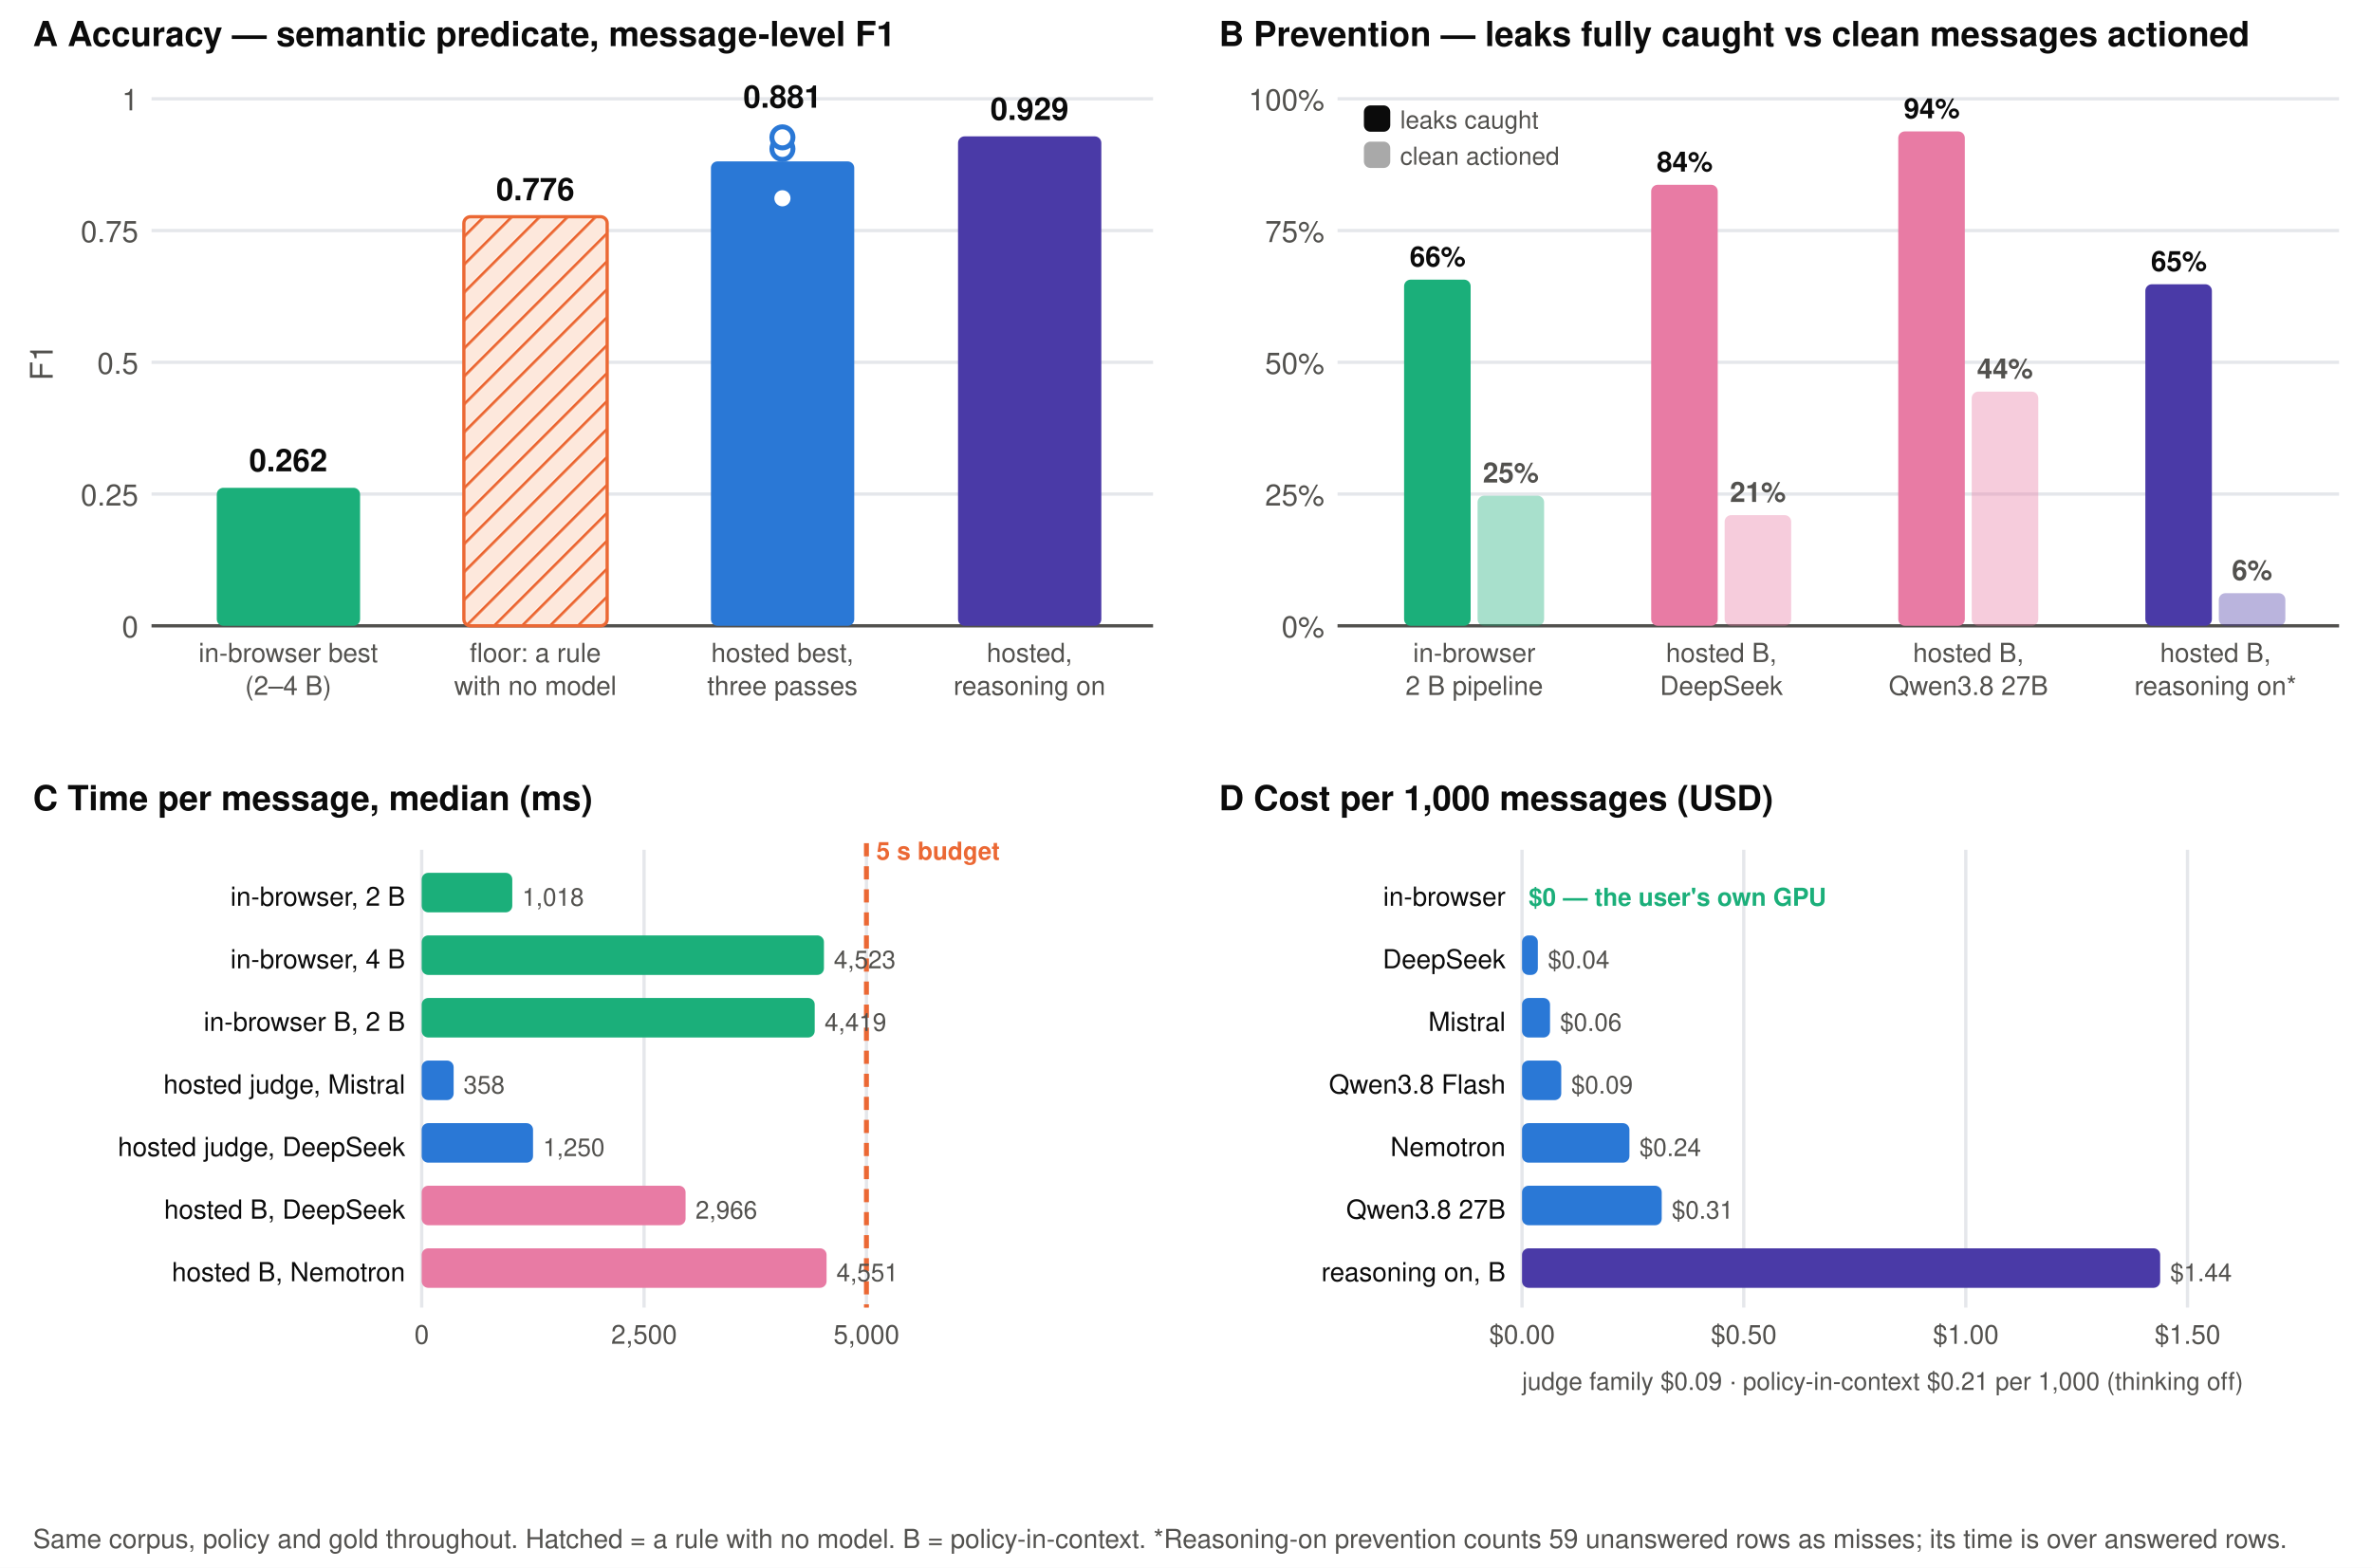
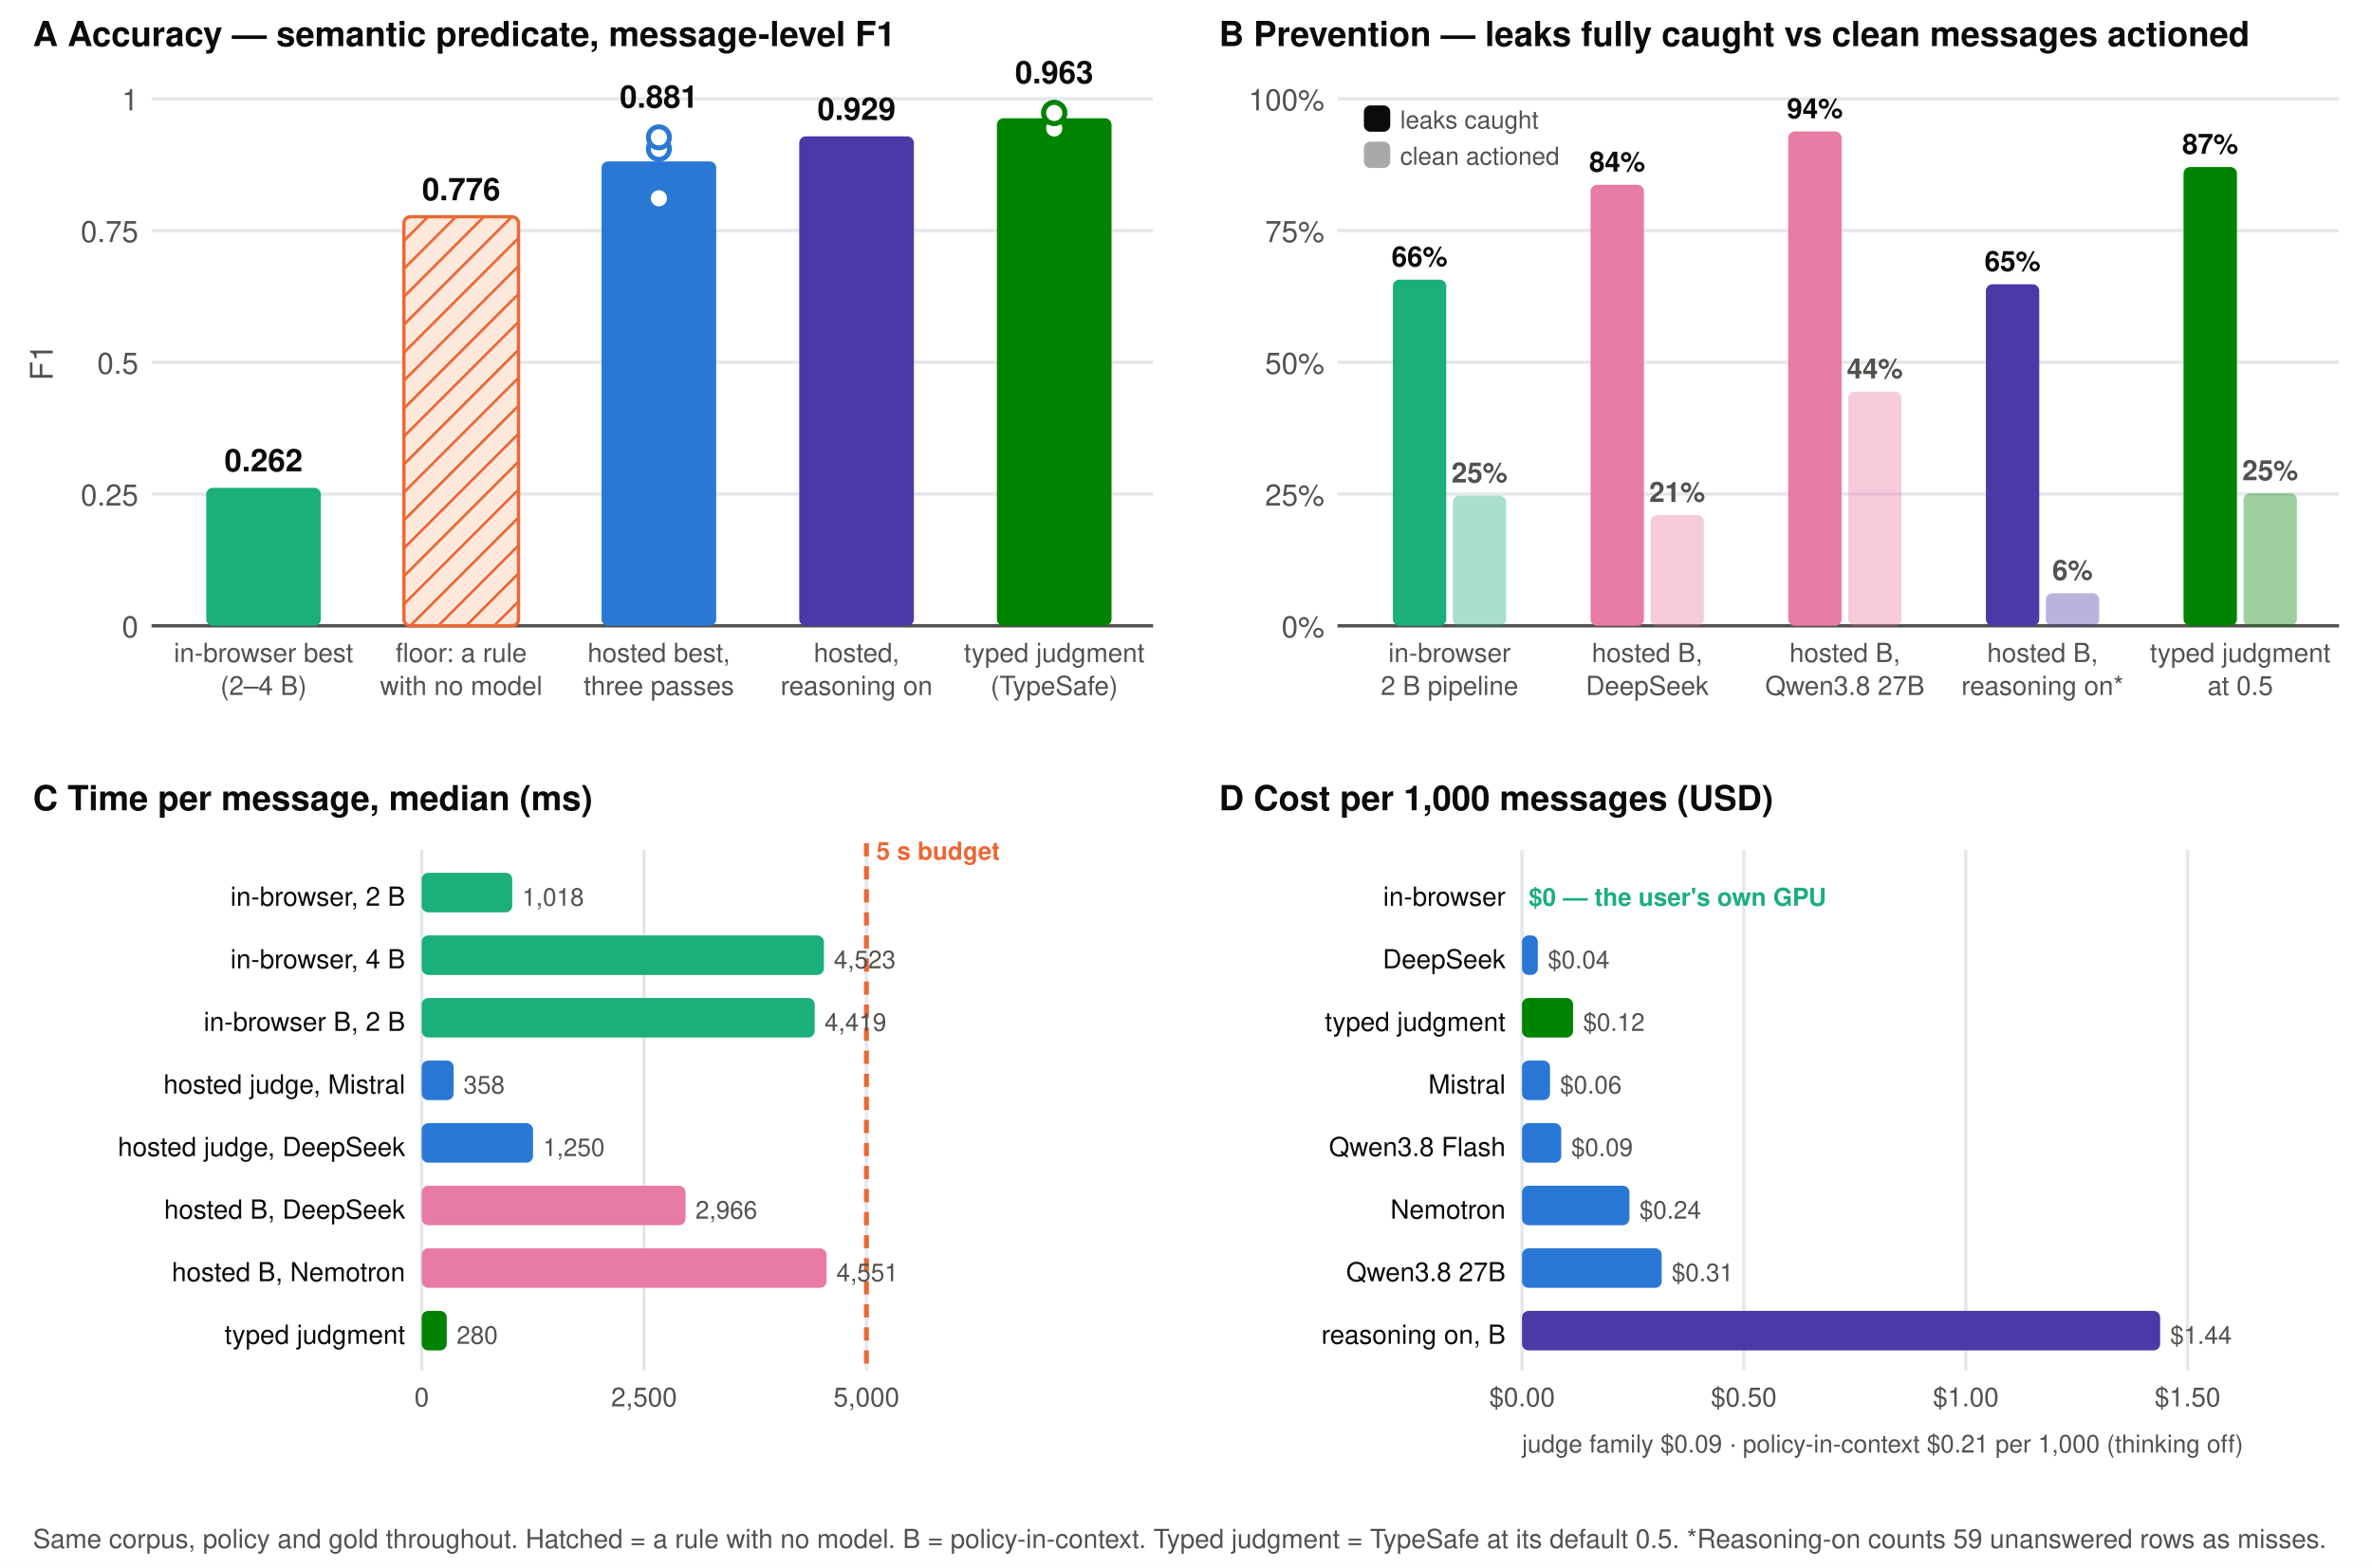
<svg xmlns="http://www.w3.org/2000/svg" viewBox="0 0 720 476" width="720" height="476" role="img">
  <rect x="0.0" y="0.0" width="720.0" height="476.0" fill="#ffffff" stroke="none" rx="0" fill-opacity="1.0" />
  <defs>
    <pattern id="hatch" patternUnits="userSpaceOnUse" width="6" height="6" patternTransform="rotate(45)">
      <rect width="6" height="6" fill="#fde8dc" />
      <line x1="0" y1="0" x2="0" y2="6" stroke="#eb6834" stroke-width="1.6" />
    </pattern>
  </defs>
  <text x="10.0" y="14.0" font-family="Helvetica Neue, Helvetica, Arial, sans-serif" font-size="10.5" text-anchor="start" fill="#0b0b0b" font-weight="bold">A  Accuracy — semantic predicate, message-level F1</text>
  <line x1="46.0" y1="190.0" x2="350.0" y2="190.0" stroke="#e5e7eb" stroke-width="1" />
  <text x="42.0" y="193.5" font-family="Helvetica Neue, Helvetica, Arial, sans-serif" font-size="9" text-anchor="end" fill="#52514e" font-weight="normal">0</text>
  <line x1="46.0" y1="150.0" x2="350.0" y2="150.0" stroke="#e5e7eb" stroke-width="1" />
  <text x="42.0" y="153.5" font-family="Helvetica Neue, Helvetica, Arial, sans-serif" font-size="9" text-anchor="end" fill="#52514e" font-weight="normal">0.25</text>
  <line x1="46.0" y1="110.0" x2="350.0" y2="110.0" stroke="#e5e7eb" stroke-width="1" />
  <text x="42.0" y="113.5" font-family="Helvetica Neue, Helvetica, Arial, sans-serif" font-size="9" text-anchor="end" fill="#52514e" font-weight="normal">0.5</text>
  <line x1="46.0" y1="70.0" x2="350.0" y2="70.0" stroke="#e5e7eb" stroke-width="1" />
  <text x="42.0" y="73.5" font-family="Helvetica Neue, Helvetica, Arial, sans-serif" font-size="9" text-anchor="end" fill="#52514e" font-weight="normal">0.75</text>
  <line x1="46.0" y1="30.0" x2="350.0" y2="30.0" stroke="#e5e7eb" stroke-width="1" />
  <text x="42.0" y="33.5" font-family="Helvetica Neue, Helvetica, Arial, sans-serif" font-size="9" text-anchor="end" fill="#52514e" font-weight="normal">1</text>
  <text x="16.0" y="110.0" font-family="Helvetica Neue, Helvetica, Arial, sans-serif" font-size="9.5" text-anchor="middle" fill="#52514e" font-weight="normal" transform="rotate(-90 16 110.0)">F1</text>
  <line x1="46.0" y1="190.0" x2="350.0" y2="190.0" stroke="#52514e" stroke-width="1" />
-   <rect x="65.8" y="148.1" width="43.5" height="41.9" fill="#1baf7a" stroke="none" rx="2" fill-opacity="1.0" />
-   <text x="87.5" y="143.1" font-family="Helvetica Neue, Helvetica, Arial, sans-serif" font-size="9.5" text-anchor="middle" fill="#0b0b0b" font-weight="bold">0.262</text>
-   <text x="87.5" y="201.0" font-family="Helvetica Neue, Helvetica, Arial, sans-serif" font-size="8" text-anchor="middle" fill="#52514e" font-weight="normal">in-browser best</text>
-   <text x="87.5" y="211.0" font-family="Helvetica Neue, Helvetica, Arial, sans-serif" font-size="8" text-anchor="middle" fill="#52514e" font-weight="normal">(2–4 B)</text>
-   <rect x="140.8" y="65.8" width="43.5" height="124.2" fill="url(#hatch)" stroke="#eb6834" rx="2" fill-opacity="1.0" />
-   <text x="162.5" y="60.8" font-family="Helvetica Neue, Helvetica, Arial, sans-serif" font-size="9.5" text-anchor="middle" fill="#0b0b0b" font-weight="bold">0.776</text>
-   <text x="162.5" y="201.0" font-family="Helvetica Neue, Helvetica, Arial, sans-serif" font-size="8" text-anchor="middle" fill="#52514e" font-weight="normal">floor: a rule</text>
-   <text x="162.5" y="211.0" font-family="Helvetica Neue, Helvetica, Arial, sans-serif" font-size="8" text-anchor="middle" fill="#52514e" font-weight="normal">with no model</text>
-   <rect x="215.8" y="49.0" width="43.5" height="141.0" fill="#2a78d6" stroke="none" rx="2" fill-opacity="1.0" />
-   <text x="237.5" y="32.7" font-family="Helvetica Neue, Helvetica, Arial, sans-serif" font-size="9.5" text-anchor="middle" fill="#0b0b0b" font-weight="bold">0.881</text>
-   <circle cx="237.5" cy="60.2" r="3.2" fill="white" stroke="#2a78d6" stroke-width="1.5" />
-   <circle cx="237.5" cy="45.2" r="3.2" fill="white" stroke="#2a78d6" stroke-width="1.5" />
-   <circle cx="237.5" cy="41.7" r="3.2" fill="white" stroke="#2a78d6" stroke-width="1.5" />
-   <text x="237.5" y="201.0" font-family="Helvetica Neue, Helvetica, Arial, sans-serif" font-size="8" text-anchor="middle" fill="#52514e" font-weight="normal">hosted best,</text>
-   <text x="237.5" y="211.0" font-family="Helvetica Neue, Helvetica, Arial, sans-serif" font-size="8" text-anchor="middle" fill="#52514e" font-weight="normal">three passes</text>
-   <rect x="290.8" y="41.4" width="43.5" height="148.6" fill="#4a3aa7" stroke="none" rx="2" fill-opacity="1.0" />
-   <text x="312.5" y="36.4" font-family="Helvetica Neue, Helvetica, Arial, sans-serif" font-size="9.5" text-anchor="middle" fill="#0b0b0b" font-weight="bold">0.929</text>
-   <text x="312.5" y="201.0" font-family="Helvetica Neue, Helvetica, Arial, sans-serif" font-size="8" text-anchor="middle" fill="#52514e" font-weight="normal">hosted,</text>
-   <text x="312.5" y="211.0" font-family="Helvetica Neue, Helvetica, Arial, sans-serif" font-size="8" text-anchor="middle" fill="#52514e" font-weight="normal">reasoning on</text>
+   <rect x="62.6" y="148.1" width="34.8" height="41.9" fill="#1baf7a" stroke="none" rx="2" fill-opacity="1.0" />
+   <text x="80.0" y="143.1" font-family="Helvetica Neue, Helvetica, Arial, sans-serif" font-size="9.5" text-anchor="middle" fill="#0b0b0b" font-weight="bold">0.262</text>
+   <text x="80.0" y="201.0" font-family="Helvetica Neue, Helvetica, Arial, sans-serif" font-size="8" text-anchor="middle" fill="#52514e" font-weight="normal">in-browser best</text>
+   <text x="80.0" y="211.0" font-family="Helvetica Neue, Helvetica, Arial, sans-serif" font-size="8" text-anchor="middle" fill="#52514e" font-weight="normal">(2–4 B)</text>
+   <rect x="122.6" y="65.8" width="34.8" height="124.2" fill="url(#hatch)" stroke="#eb6834" rx="2" fill-opacity="1.0" />
+   <text x="140.0" y="60.8" font-family="Helvetica Neue, Helvetica, Arial, sans-serif" font-size="9.5" text-anchor="middle" fill="#0b0b0b" font-weight="bold">0.776</text>
+   <text x="140.0" y="201.0" font-family="Helvetica Neue, Helvetica, Arial, sans-serif" font-size="8" text-anchor="middle" fill="#52514e" font-weight="normal">floor: a rule</text>
+   <text x="140.0" y="211.0" font-family="Helvetica Neue, Helvetica, Arial, sans-serif" font-size="8" text-anchor="middle" fill="#52514e" font-weight="normal">with no model</text>
+   <rect x="182.6" y="49.0" width="34.8" height="141.0" fill="#2a78d6" stroke="none" rx="2" fill-opacity="1.0" />
+   <text x="200.0" y="32.7" font-family="Helvetica Neue, Helvetica, Arial, sans-serif" font-size="9.5" text-anchor="middle" fill="#0b0b0b" font-weight="bold">0.881</text>
+   <circle cx="200.0" cy="60.2" r="3.2" fill="white" stroke="#2a78d6" stroke-width="1.5" />
+   <circle cx="200.0" cy="45.2" r="3.2" fill="white" stroke="#2a78d6" stroke-width="1.5" />
+   <circle cx="200.0" cy="41.7" r="3.2" fill="white" stroke="#2a78d6" stroke-width="1.5" />
+   <text x="200.0" y="201.0" font-family="Helvetica Neue, Helvetica, Arial, sans-serif" font-size="8" text-anchor="middle" fill="#52514e" font-weight="normal">hosted best,</text>
+   <text x="200.0" y="211.0" font-family="Helvetica Neue, Helvetica, Arial, sans-serif" font-size="8" text-anchor="middle" fill="#52514e" font-weight="normal">three passes</text>
+   <rect x="242.6" y="41.4" width="34.8" height="148.6" fill="#4a3aa7" stroke="none" rx="2" fill-opacity="1.0" />
+   <text x="260.0" y="36.4" font-family="Helvetica Neue, Helvetica, Arial, sans-serif" font-size="9.5" text-anchor="middle" fill="#0b0b0b" font-weight="bold">0.929</text>
+   <text x="260.0" y="201.0" font-family="Helvetica Neue, Helvetica, Arial, sans-serif" font-size="8" text-anchor="middle" fill="#52514e" font-weight="normal">hosted,</text>
+   <text x="260.0" y="211.0" font-family="Helvetica Neue, Helvetica, Arial, sans-serif" font-size="8" text-anchor="middle" fill="#52514e" font-weight="normal">reasoning on</text>
+   <rect x="302.6" y="35.9" width="34.8" height="154.1" fill="#008300" stroke="none" rx="2" fill-opacity="1.0" />
+   <text x="320.0" y="25.3" font-family="Helvetica Neue, Helvetica, Arial, sans-serif" font-size="9.5" text-anchor="middle" fill="#0b0b0b" font-weight="bold">0.963</text>
+   <circle cx="320.0" cy="39.0" r="3.2" fill="white" stroke="#008300" stroke-width="1.5" />
+   <circle cx="320.0" cy="34.3" r="3.2" fill="white" stroke="#008300" stroke-width="1.5" />
+   <circle cx="320.0" cy="34.3" r="3.2" fill="white" stroke="#008300" stroke-width="1.5" />
+   <text x="320.0" y="201.0" font-family="Helvetica Neue, Helvetica, Arial, sans-serif" font-size="8" text-anchor="middle" fill="#52514e" font-weight="normal">typed judgment</text>
+   <text x="320.0" y="211.0" font-family="Helvetica Neue, Helvetica, Arial, sans-serif" font-size="8" text-anchor="middle" fill="#52514e" font-weight="normal">(TypeSafe)</text>
  <text x="370.0" y="14.0" font-family="Helvetica Neue, Helvetica, Arial, sans-serif" font-size="10.5" text-anchor="start" fill="#0b0b0b" font-weight="bold">B  Prevention — leaks fully caught vs clean messages actioned</text>
  <line x1="406.0" y1="190.0" x2="710.0" y2="190.0" stroke="#e5e7eb" stroke-width="1" />
  <text x="402.0" y="193.5" font-family="Helvetica Neue, Helvetica, Arial, sans-serif" font-size="9" text-anchor="end" fill="#52514e" font-weight="normal">0%</text>
  <line x1="406.0" y1="150.0" x2="710.0" y2="150.0" stroke="#e5e7eb" stroke-width="1" />
  <text x="402.0" y="153.5" font-family="Helvetica Neue, Helvetica, Arial, sans-serif" font-size="9" text-anchor="end" fill="#52514e" font-weight="normal">25%</text>
  <line x1="406.0" y1="110.0" x2="710.0" y2="110.0" stroke="#e5e7eb" stroke-width="1" />
  <text x="402.0" y="113.5" font-family="Helvetica Neue, Helvetica, Arial, sans-serif" font-size="9" text-anchor="end" fill="#52514e" font-weight="normal">50%</text>
  <line x1="406.0" y1="70.0" x2="710.0" y2="70.0" stroke="#e5e7eb" stroke-width="1" />
  <text x="402.0" y="73.5" font-family="Helvetica Neue, Helvetica, Arial, sans-serif" font-size="9" text-anchor="end" fill="#52514e" font-weight="normal">75%</text>
  <line x1="406.0" y1="30.0" x2="710.0" y2="30.0" stroke="#e5e7eb" stroke-width="1" />
  <text x="402.0" y="33.5" font-family="Helvetica Neue, Helvetica, Arial, sans-serif" font-size="9" text-anchor="end" fill="#52514e" font-weight="normal">100%</text>
  <line x1="406.0" y1="190.0" x2="710.0" y2="190.0" stroke="#52514e" stroke-width="1" />
-   <rect x="426.2" y="84.9" width="20.2" height="105.1" fill="#1baf7a" stroke="none" rx="2" fill-opacity="1.0" />
-   <text x="436.4" y="80.9" font-family="Helvetica Neue, Helvetica, Arial, sans-serif" font-size="8.5" text-anchor="middle" fill="#0b0b0b" font-weight="bold">66%</text>
-   <rect x="448.5" y="150.5" width="20.2" height="39.5" fill="#1baf7a" stroke="none" rx="2" fill-opacity="0.38" />
-   <text x="458.6" y="146.5" font-family="Helvetica Neue, Helvetica, Arial, sans-serif" font-size="8.5" text-anchor="middle" fill="#52514e" font-weight="bold">25%</text>
-   <text x="447.5" y="201.0" font-family="Helvetica Neue, Helvetica, Arial, sans-serif" font-size="8" text-anchor="middle" fill="#52514e" font-weight="normal">in-browser</text>
-   <text x="447.5" y="211.0" font-family="Helvetica Neue, Helvetica, Arial, sans-serif" font-size="8" text-anchor="middle" fill="#52514e" font-weight="normal">2 B pipeline</text>
-   <rect x="501.2" y="56.1" width="20.2" height="133.9" fill="#e87ba4" stroke="none" rx="2" fill-opacity="1.0" />
-   <text x="511.4" y="52.1" font-family="Helvetica Neue, Helvetica, Arial, sans-serif" font-size="8.5" text-anchor="middle" fill="#0b0b0b" font-weight="bold">84%</text>
-   <rect x="523.5" y="156.4" width="20.2" height="33.6" fill="#e87ba4" stroke="none" rx="2" fill-opacity="0.38" />
-   <text x="533.6" y="152.4" font-family="Helvetica Neue, Helvetica, Arial, sans-serif" font-size="8.5" text-anchor="middle" fill="#52514e" font-weight="bold">21%</text>
-   <text x="522.5" y="201.0" font-family="Helvetica Neue, Helvetica, Arial, sans-serif" font-size="8" text-anchor="middle" fill="#52514e" font-weight="normal">hosted B,</text>
-   <text x="522.5" y="211.0" font-family="Helvetica Neue, Helvetica, Arial, sans-serif" font-size="8" text-anchor="middle" fill="#52514e" font-weight="normal">DeepSeek</text>
-   <rect x="576.2" y="39.9" width="20.2" height="150.1" fill="#e87ba4" stroke="none" rx="2" fill-opacity="1.0" />
-   <text x="586.4" y="35.9" font-family="Helvetica Neue, Helvetica, Arial, sans-serif" font-size="8.5" text-anchor="middle" fill="#0b0b0b" font-weight="bold">94%</text>
-   <rect x="598.5" y="118.9" width="20.2" height="71.1" fill="#e87ba4" stroke="none" rx="2" fill-opacity="0.38" />
-   <text x="608.6" y="114.9" font-family="Helvetica Neue, Helvetica, Arial, sans-serif" font-size="8.5" text-anchor="middle" fill="#52514e" font-weight="bold">44%</text>
-   <text x="597.5" y="201.0" font-family="Helvetica Neue, Helvetica, Arial, sans-serif" font-size="8" text-anchor="middle" fill="#52514e" font-weight="normal">hosted B,</text>
-   <text x="597.5" y="211.0" font-family="Helvetica Neue, Helvetica, Arial, sans-serif" font-size="8" text-anchor="middle" fill="#52514e" font-weight="normal">Qwen3.8 27B</text>
-   <rect x="651.2" y="86.3" width="20.2" height="103.7" fill="#4a3aa7" stroke="none" rx="2" fill-opacity="1.0" />
-   <text x="661.4" y="82.3" font-family="Helvetica Neue, Helvetica, Arial, sans-serif" font-size="8.5" text-anchor="middle" fill="#0b0b0b" font-weight="bold">65%</text>
-   <rect x="673.5" y="180.1" width="20.2" height="9.9" fill="#4a3aa7" stroke="none" rx="2" fill-opacity="0.38" />
-   <text x="683.6" y="176.1" font-family="Helvetica Neue, Helvetica, Arial, sans-serif" font-size="8.5" text-anchor="middle" fill="#52514e" font-weight="bold">6%</text>
-   <text x="672.5" y="201.0" font-family="Helvetica Neue, Helvetica, Arial, sans-serif" font-size="8" text-anchor="middle" fill="#52514e" font-weight="normal">hosted B,</text>
-   <text x="672.5" y="211.0" font-family="Helvetica Neue, Helvetica, Arial, sans-serif" font-size="8" text-anchor="middle" fill="#52514e" font-weight="normal">reasoning on*</text>
+   <rect x="422.8" y="84.9" width="16.2" height="105.1" fill="#1baf7a" stroke="none" rx="2" fill-opacity="1.0" />
+   <text x="430.9" y="80.9" font-family="Helvetica Neue, Helvetica, Arial, sans-serif" font-size="8.5" text-anchor="middle" fill="#0b0b0b" font-weight="bold">66%</text>
+   <rect x="441.0" y="150.5" width="16.2" height="39.5" fill="#1baf7a" stroke="none" rx="2" fill-opacity="0.38" />
+   <text x="449.1" y="146.5" font-family="Helvetica Neue, Helvetica, Arial, sans-serif" font-size="8.5" text-anchor="middle" fill="#52514e" font-weight="bold">25%</text>
+   <text x="440.0" y="201.0" font-family="Helvetica Neue, Helvetica, Arial, sans-serif" font-size="8" text-anchor="middle" fill="#52514e" font-weight="normal">in-browser</text>
+   <text x="440.0" y="211.0" font-family="Helvetica Neue, Helvetica, Arial, sans-serif" font-size="8" text-anchor="middle" fill="#52514e" font-weight="normal">2 B pipeline</text>
+   <rect x="482.8" y="56.1" width="16.2" height="133.9" fill="#e87ba4" stroke="none" rx="2" fill-opacity="1.0" />
+   <text x="490.9" y="52.1" font-family="Helvetica Neue, Helvetica, Arial, sans-serif" font-size="8.5" text-anchor="middle" fill="#0b0b0b" font-weight="bold">84%</text>
+   <rect x="501.0" y="156.4" width="16.2" height="33.6" fill="#e87ba4" stroke="none" rx="2" fill-opacity="0.38" />
+   <text x="509.1" y="152.4" font-family="Helvetica Neue, Helvetica, Arial, sans-serif" font-size="8.5" text-anchor="middle" fill="#52514e" font-weight="bold">21%</text>
+   <text x="500.0" y="201.0" font-family="Helvetica Neue, Helvetica, Arial, sans-serif" font-size="8" text-anchor="middle" fill="#52514e" font-weight="normal">hosted B,</text>
+   <text x="500.0" y="211.0" font-family="Helvetica Neue, Helvetica, Arial, sans-serif" font-size="8" text-anchor="middle" fill="#52514e" font-weight="normal">DeepSeek</text>
+   <rect x="542.8" y="39.9" width="16.2" height="150.1" fill="#e87ba4" stroke="none" rx="2" fill-opacity="1.0" />
+   <text x="550.9" y="35.9" font-family="Helvetica Neue, Helvetica, Arial, sans-serif" font-size="8.5" text-anchor="middle" fill="#0b0b0b" font-weight="bold">94%</text>
+   <rect x="561.0" y="118.9" width="16.2" height="71.1" fill="#e87ba4" stroke="none" rx="2" fill-opacity="0.38" />
+   <text x="569.1" y="114.9" font-family="Helvetica Neue, Helvetica, Arial, sans-serif" font-size="8.5" text-anchor="middle" fill="#52514e" font-weight="bold">44%</text>
+   <text x="560.0" y="201.0" font-family="Helvetica Neue, Helvetica, Arial, sans-serif" font-size="8" text-anchor="middle" fill="#52514e" font-weight="normal">hosted B,</text>
+   <text x="560.0" y="211.0" font-family="Helvetica Neue, Helvetica, Arial, sans-serif" font-size="8" text-anchor="middle" fill="#52514e" font-weight="normal">Qwen3.8 27B</text>
+   <rect x="602.8" y="86.3" width="16.2" height="103.7" fill="#4a3aa7" stroke="none" rx="2" fill-opacity="1.0" />
+   <text x="610.9" y="82.3" font-family="Helvetica Neue, Helvetica, Arial, sans-serif" font-size="8.5" text-anchor="middle" fill="#0b0b0b" font-weight="bold">65%</text>
+   <rect x="621.0" y="180.1" width="16.2" height="9.9" fill="#4a3aa7" stroke="none" rx="2" fill-opacity="0.38" />
+   <text x="629.1" y="176.1" font-family="Helvetica Neue, Helvetica, Arial, sans-serif" font-size="8.5" text-anchor="middle" fill="#52514e" font-weight="bold">6%</text>
+   <text x="620.0" y="201.0" font-family="Helvetica Neue, Helvetica, Arial, sans-serif" font-size="8" text-anchor="middle" fill="#52514e" font-weight="normal">hosted B,</text>
+   <text x="620.0" y="211.0" font-family="Helvetica Neue, Helvetica, Arial, sans-serif" font-size="8" text-anchor="middle" fill="#52514e" font-weight="normal">reasoning on*</text>
+   <rect x="662.8" y="50.7" width="16.2" height="139.3" fill="#008300" stroke="none" rx="2" fill-opacity="1.0" />
+   <text x="670.9" y="46.7" font-family="Helvetica Neue, Helvetica, Arial, sans-serif" font-size="8.5" text-anchor="middle" fill="#0b0b0b" font-weight="bold">87%</text>
+   <rect x="681.0" y="149.8" width="16.2" height="40.2" fill="#008300" stroke="none" rx="2" fill-opacity="0.38" />
+   <text x="689.1" y="145.8" font-family="Helvetica Neue, Helvetica, Arial, sans-serif" font-size="8.5" text-anchor="middle" fill="#52514e" font-weight="bold">25%</text>
+   <text x="680.0" y="201.0" font-family="Helvetica Neue, Helvetica, Arial, sans-serif" font-size="8" text-anchor="middle" fill="#52514e" font-weight="normal">typed judgment</text>
+   <text x="680.0" y="211.0" font-family="Helvetica Neue, Helvetica, Arial, sans-serif" font-size="8" text-anchor="middle" fill="#52514e" font-weight="normal">at 0.5</text>
  <rect x="414.0" y="32.0" width="8.0" height="8.0" fill="#0b0b0b" stroke="none" rx="2" fill-opacity="1.0" />
  <text x="425.0" y="39.0" font-family="Helvetica Neue, Helvetica, Arial, sans-serif" font-size="7.5" text-anchor="start" fill="#52514e" font-weight="normal">leaks caught</text>
  <rect x="414.0" y="43.0" width="8.0" height="8.0" fill="#0b0b0b" stroke="none" rx="2" fill-opacity="0.35" />
  <text x="425.0" y="50.0" font-family="Helvetica Neue, Helvetica, Arial, sans-serif" font-size="7.5" text-anchor="start" fill="#52514e" font-weight="normal">clean actioned</text>
  <text x="10.0" y="246.0" font-family="Helvetica Neue, Helvetica, Arial, sans-serif" font-size="10.5" text-anchor="start" fill="#0b0b0b" font-weight="bold">C  Time per message, median (ms)</text>
-   <line x1="128.0" y1="258.0" x2="128.0" y2="397.0" stroke="#e5e7eb" stroke-width="1" />
-   <text x="128.0" y="408.0" font-family="Helvetica Neue, Helvetica, Arial, sans-serif" font-size="8" text-anchor="middle" fill="#52514e" font-weight="normal">0</text>
-   <line x1="195.5" y1="258.0" x2="195.5" y2="397.0" stroke="#e5e7eb" stroke-width="1" />
-   <text x="195.5" y="408.0" font-family="Helvetica Neue, Helvetica, Arial, sans-serif" font-size="8" text-anchor="middle" fill="#52514e" font-weight="normal">2,500</text>
-   <line x1="263.0" y1="258.0" x2="263.0" y2="397.0" stroke="#e5e7eb" stroke-width="1" />
-   <text x="263.0" y="408.0" font-family="Helvetica Neue, Helvetica, Arial, sans-serif" font-size="8" text-anchor="middle" fill="#52514e" font-weight="normal">5,000</text>
-   <line x1="263.0" y1="256.0" x2="263.0" y2="397.0" stroke="#eb6834" stroke-width="1.5" stroke-dasharray="4,3" />
+   <line x1="128.0" y1="258.0" x2="128.0" y2="416.0" stroke="#e5e7eb" stroke-width="1" />
+   <text x="128.0" y="427.0" font-family="Helvetica Neue, Helvetica, Arial, sans-serif" font-size="8" text-anchor="middle" fill="#52514e" font-weight="normal">0</text>
+   <line x1="195.5" y1="258.0" x2="195.5" y2="416.0" stroke="#e5e7eb" stroke-width="1" />
+   <text x="195.5" y="427.0" font-family="Helvetica Neue, Helvetica, Arial, sans-serif" font-size="8" text-anchor="middle" fill="#52514e" font-weight="normal">2,500</text>
+   <line x1="263.0" y1="258.0" x2="263.0" y2="416.0" stroke="#e5e7eb" stroke-width="1" />
+   <text x="263.0" y="427.0" font-family="Helvetica Neue, Helvetica, Arial, sans-serif" font-size="8" text-anchor="middle" fill="#52514e" font-weight="normal">5,000</text>
+   <line x1="263.0" y1="256.0" x2="263.0" y2="416.0" stroke="#eb6834" stroke-width="1.5" stroke-dasharray="4,3" />
  <text x="266.0" y="261.0" font-family="Helvetica Neue, Helvetica, Arial, sans-serif" font-size="7.5" text-anchor="start" fill="#eb6834" font-weight="bold">5 s budget</text>
  <text x="123.0" y="275.0" font-family="Helvetica Neue, Helvetica, Arial, sans-serif" font-size="8" text-anchor="end" fill="#0b0b0b" font-weight="normal">in-browser, 2 B</text>
  <rect x="128.0" y="265.0" width="27.5" height="12.0" fill="#1baf7a" stroke="none" rx="2" fill-opacity="1.0" />
  <text x="158.5" y="275.0" font-family="Helvetica Neue, Helvetica, Arial, sans-serif" font-size="7.5" text-anchor="start" fill="#52514e" font-weight="normal">1,018</text>
  <text x="123.0" y="294.0" font-family="Helvetica Neue, Helvetica, Arial, sans-serif" font-size="8" text-anchor="end" fill="#0b0b0b" font-weight="normal">in-browser, 4 B</text>
  <rect x="128.0" y="284.0" width="122.1" height="12.0" fill="#1baf7a" stroke="none" rx="2" fill-opacity="1.0" />
  <text x="253.1" y="294.0" font-family="Helvetica Neue, Helvetica, Arial, sans-serif" font-size="7.5" text-anchor="start" fill="#52514e" font-weight="normal">4,523</text>
  <text x="123.0" y="313.0" font-family="Helvetica Neue, Helvetica, Arial, sans-serif" font-size="8" text-anchor="end" fill="#0b0b0b" font-weight="normal">in-browser B, 2 B</text>
  <rect x="128.0" y="303.0" width="119.3" height="12.0" fill="#1baf7a" stroke="none" rx="2" fill-opacity="1.0" />
  <text x="250.3" y="313.0" font-family="Helvetica Neue, Helvetica, Arial, sans-serif" font-size="7.5" text-anchor="start" fill="#52514e" font-weight="normal">4,419</text>
  <text x="123.0" y="332.0" font-family="Helvetica Neue, Helvetica, Arial, sans-serif" font-size="8" text-anchor="end" fill="#0b0b0b" font-weight="normal">hosted judge, Mistral</text>
  <rect x="128.0" y="322.0" width="9.7" height="12.0" fill="#2a78d6" stroke="none" rx="2" fill-opacity="1.0" />
  <text x="140.7" y="332.0" font-family="Helvetica Neue, Helvetica, Arial, sans-serif" font-size="7.5" text-anchor="start" fill="#52514e" font-weight="normal">358</text>
  <text x="123.0" y="351.0" font-family="Helvetica Neue, Helvetica, Arial, sans-serif" font-size="8" text-anchor="end" fill="#0b0b0b" font-weight="normal">hosted judge, DeepSeek</text>
  <rect x="128.0" y="341.0" width="33.8" height="12.0" fill="#2a78d6" stroke="none" rx="2" fill-opacity="1.0" />
  <text x="164.8" y="351.0" font-family="Helvetica Neue, Helvetica, Arial, sans-serif" font-size="7.5" text-anchor="start" fill="#52514e" font-weight="normal">1,250</text>
  <text x="123.0" y="370.0" font-family="Helvetica Neue, Helvetica, Arial, sans-serif" font-size="8" text-anchor="end" fill="#0b0b0b" font-weight="normal">hosted B, DeepSeek</text>
  <rect x="128.0" y="360.0" width="80.1" height="12.0" fill="#e87ba4" stroke="none" rx="2" fill-opacity="1.0" />
  <text x="211.1" y="370.0" font-family="Helvetica Neue, Helvetica, Arial, sans-serif" font-size="7.5" text-anchor="start" fill="#52514e" font-weight="normal">2,966</text>
  <text x="123.0" y="389.0" font-family="Helvetica Neue, Helvetica, Arial, sans-serif" font-size="8" text-anchor="end" fill="#0b0b0b" font-weight="normal">hosted B, Nemotron</text>
  <rect x="128.0" y="379.0" width="122.9" height="12.0" fill="#e87ba4" stroke="none" rx="2" fill-opacity="1.0" />
  <text x="253.9" y="389.0" font-family="Helvetica Neue, Helvetica, Arial, sans-serif" font-size="7.5" text-anchor="start" fill="#52514e" font-weight="normal">4,551</text>
+   <text x="123.0" y="408.0" font-family="Helvetica Neue, Helvetica, Arial, sans-serif" font-size="8" text-anchor="end" fill="#0b0b0b" font-weight="normal">typed judgment</text>
+   <rect x="128.0" y="398.0" width="7.6" height="12.0" fill="#008300" stroke="none" rx="2" fill-opacity="1.0" />
+   <text x="138.6" y="408.0" font-family="Helvetica Neue, Helvetica, Arial, sans-serif" font-size="7.5" text-anchor="start" fill="#52514e" font-weight="normal">280</text>
  <text x="370.0" y="246.0" font-family="Helvetica Neue, Helvetica, Arial, sans-serif" font-size="10.5" text-anchor="start" fill="#0b0b0b" font-weight="bold">D  Cost per 1,000 messages (USD)</text>
-   <line x1="462.0" y1="258.0" x2="462.0" y2="397.0" stroke="#e5e7eb" stroke-width="1" />
-   <text x="462.0" y="408.0" font-family="Helvetica Neue, Helvetica, Arial, sans-serif" font-size="8" text-anchor="middle" fill="#52514e" font-weight="normal">$0.00</text>
-   <line x1="529.3" y1="258.0" x2="529.3" y2="397.0" stroke="#e5e7eb" stroke-width="1" />
-   <text x="529.3" y="408.0" font-family="Helvetica Neue, Helvetica, Arial, sans-serif" font-size="8" text-anchor="middle" fill="#52514e" font-weight="normal">$0.50</text>
-   <line x1="596.7" y1="258.0" x2="596.7" y2="397.0" stroke="#e5e7eb" stroke-width="1" />
-   <text x="596.7" y="408.0" font-family="Helvetica Neue, Helvetica, Arial, sans-serif" font-size="8" text-anchor="middle" fill="#52514e" font-weight="normal">$1.00</text>
-   <line x1="664.0" y1="258.0" x2="664.0" y2="397.0" stroke="#e5e7eb" stroke-width="1" />
-   <text x="664.0" y="408.0" font-family="Helvetica Neue, Helvetica, Arial, sans-serif" font-size="8" text-anchor="middle" fill="#52514e" font-weight="normal">$1.50</text>
+   <line x1="462.0" y1="258.0" x2="462.0" y2="416.0" stroke="#e5e7eb" stroke-width="1" />
+   <text x="462.0" y="427.0" font-family="Helvetica Neue, Helvetica, Arial, sans-serif" font-size="8" text-anchor="middle" fill="#52514e" font-weight="normal">$0.00</text>
+   <line x1="529.3" y1="258.0" x2="529.3" y2="416.0" stroke="#e5e7eb" stroke-width="1" />
+   <text x="529.3" y="427.0" font-family="Helvetica Neue, Helvetica, Arial, sans-serif" font-size="8" text-anchor="middle" fill="#52514e" font-weight="normal">$0.50</text>
+   <line x1="596.7" y1="258.0" x2="596.7" y2="416.0" stroke="#e5e7eb" stroke-width="1" />
+   <text x="596.7" y="427.0" font-family="Helvetica Neue, Helvetica, Arial, sans-serif" font-size="8" text-anchor="middle" fill="#52514e" font-weight="normal">$1.00</text>
+   <line x1="664.0" y1="258.0" x2="664.0" y2="416.0" stroke="#e5e7eb" stroke-width="1" />
+   <text x="664.0" y="427.0" font-family="Helvetica Neue, Helvetica, Arial, sans-serif" font-size="8" text-anchor="middle" fill="#52514e" font-weight="normal">$1.50</text>
  <text x="457.0" y="275.0" font-family="Helvetica Neue, Helvetica, Arial, sans-serif" font-size="8" text-anchor="end" fill="#0b0b0b" font-weight="normal">in-browser</text>
  <text x="464.0" y="275.0" font-family="Helvetica Neue, Helvetica, Arial, sans-serif" font-size="7.5" text-anchor="start" fill="#1baf7a" font-weight="bold">$0 — the user's own GPU</text>
  <text x="457.0" y="294.0" font-family="Helvetica Neue, Helvetica, Arial, sans-serif" font-size="8" text-anchor="end" fill="#0b0b0b" font-weight="normal">DeepSeek</text>
  <rect x="462.0" y="284.0" width="4.8" height="12.0" fill="#2a78d6" stroke="none" rx="2" fill-opacity="1.0" />
  <text x="469.8" y="294.0" font-family="Helvetica Neue, Helvetica, Arial, sans-serif" font-size="7.5" text-anchor="start" fill="#52514e" font-weight="normal">$0.04</text>
-   <text x="457.0" y="313.0" font-family="Helvetica Neue, Helvetica, Arial, sans-serif" font-size="8" text-anchor="end" fill="#0b0b0b" font-weight="normal">Mistral</text>
-   <rect x="462.0" y="303.0" width="8.5" height="12.0" fill="#2a78d6" stroke="none" rx="2" fill-opacity="1.0" />
-   <text x="473.5" y="313.0" font-family="Helvetica Neue, Helvetica, Arial, sans-serif" font-size="7.5" text-anchor="start" fill="#52514e" font-weight="normal">$0.06</text>
-   <text x="457.0" y="332.0" font-family="Helvetica Neue, Helvetica, Arial, sans-serif" font-size="8" text-anchor="end" fill="#0b0b0b" font-weight="normal">Qwen3.8 Flash</text>
-   <rect x="462.0" y="322.0" width="11.9" height="12.0" fill="#2a78d6" stroke="none" rx="2" fill-opacity="1.0" />
-   <text x="476.9" y="332.0" font-family="Helvetica Neue, Helvetica, Arial, sans-serif" font-size="7.5" text-anchor="start" fill="#52514e" font-weight="normal">$0.09</text>
-   <text x="457.0" y="351.0" font-family="Helvetica Neue, Helvetica, Arial, sans-serif" font-size="8" text-anchor="end" fill="#0b0b0b" font-weight="normal">Nemotron</text>
-   <rect x="462.0" y="341.0" width="32.6" height="12.0" fill="#2a78d6" stroke="none" rx="2" fill-opacity="1.0" />
-   <text x="497.6" y="351.0" font-family="Helvetica Neue, Helvetica, Arial, sans-serif" font-size="7.5" text-anchor="start" fill="#52514e" font-weight="normal">$0.24</text>
-   <text x="457.0" y="370.0" font-family="Helvetica Neue, Helvetica, Arial, sans-serif" font-size="8" text-anchor="end" fill="#0b0b0b" font-weight="normal">Qwen3.8 27B</text>
-   <rect x="462.0" y="360.0" width="42.4" height="12.0" fill="#2a78d6" stroke="none" rx="2" fill-opacity="1.0" />
-   <text x="507.4" y="370.0" font-family="Helvetica Neue, Helvetica, Arial, sans-serif" font-size="7.5" text-anchor="start" fill="#52514e" font-weight="normal">$0.31</text>
-   <text x="457.0" y="389.0" font-family="Helvetica Neue, Helvetica, Arial, sans-serif" font-size="8" text-anchor="end" fill="#0b0b0b" font-weight="normal">reasoning on, B</text>
-   <rect x="462.0" y="379.0" width="193.7" height="12.0" fill="#4a3aa7" stroke="none" rx="2" fill-opacity="1.0" />
-   <text x="658.7" y="389.0" font-family="Helvetica Neue, Helvetica, Arial, sans-serif" font-size="7.5" text-anchor="start" fill="#52514e" font-weight="normal">$1.44</text>
-   <text x="462.0" y="422.0" font-family="Helvetica Neue, Helvetica, Arial, sans-serif" font-size="7.5" text-anchor="start" fill="#52514e" font-weight="normal">judge family $0.09 · policy-in-context $0.21 per 1,000 (thinking off)</text>
-   <text x="10.0" y="470.0" font-family="Helvetica Neue, Helvetica, Arial, sans-serif" font-size="8" text-anchor="start" fill="#52514e" font-weight="normal">Same corpus, policy and gold throughout. Hatched = a rule with no model. B = policy-in-context. *Reasoning-on prevention counts 59 unanswered rows as misses; its time is over answered rows.</text>
+   <text x="457.0" y="313.0" font-family="Helvetica Neue, Helvetica, Arial, sans-serif" font-size="8" text-anchor="end" fill="#0b0b0b" font-weight="normal">typed judgment</text>
+   <rect x="462.0" y="303.0" width="15.5" height="12.0" fill="#008300" stroke="none" rx="2" fill-opacity="1.0" />
+   <text x="480.5" y="313.0" font-family="Helvetica Neue, Helvetica, Arial, sans-serif" font-size="7.5" text-anchor="start" fill="#52514e" font-weight="normal">$0.12</text>
+   <text x="457.0" y="332.0" font-family="Helvetica Neue, Helvetica, Arial, sans-serif" font-size="8" text-anchor="end" fill="#0b0b0b" font-weight="normal">Mistral</text>
+   <rect x="462.0" y="322.0" width="8.5" height="12.0" fill="#2a78d6" stroke="none" rx="2" fill-opacity="1.0" />
+   <text x="473.5" y="332.0" font-family="Helvetica Neue, Helvetica, Arial, sans-serif" font-size="7.5" text-anchor="start" fill="#52514e" font-weight="normal">$0.06</text>
+   <text x="457.0" y="351.0" font-family="Helvetica Neue, Helvetica, Arial, sans-serif" font-size="8" text-anchor="end" fill="#0b0b0b" font-weight="normal">Qwen3.8 Flash</text>
+   <rect x="462.0" y="341.0" width="11.9" height="12.0" fill="#2a78d6" stroke="none" rx="2" fill-opacity="1.0" />
+   <text x="476.9" y="351.0" font-family="Helvetica Neue, Helvetica, Arial, sans-serif" font-size="7.5" text-anchor="start" fill="#52514e" font-weight="normal">$0.09</text>
+   <text x="457.0" y="370.0" font-family="Helvetica Neue, Helvetica, Arial, sans-serif" font-size="8" text-anchor="end" fill="#0b0b0b" font-weight="normal">Nemotron</text>
+   <rect x="462.0" y="360.0" width="32.6" height="12.0" fill="#2a78d6" stroke="none" rx="2" fill-opacity="1.0" />
+   <text x="497.6" y="370.0" font-family="Helvetica Neue, Helvetica, Arial, sans-serif" font-size="7.5" text-anchor="start" fill="#52514e" font-weight="normal">$0.24</text>
+   <text x="457.0" y="389.0" font-family="Helvetica Neue, Helvetica, Arial, sans-serif" font-size="8" text-anchor="end" fill="#0b0b0b" font-weight="normal">Qwen3.8 27B</text>
+   <rect x="462.0" y="379.0" width="42.4" height="12.0" fill="#2a78d6" stroke="none" rx="2" fill-opacity="1.0" />
+   <text x="507.4" y="389.0" font-family="Helvetica Neue, Helvetica, Arial, sans-serif" font-size="7.5" text-anchor="start" fill="#52514e" font-weight="normal">$0.31</text>
+   <text x="457.0" y="408.0" font-family="Helvetica Neue, Helvetica, Arial, sans-serif" font-size="8" text-anchor="end" fill="#0b0b0b" font-weight="normal">reasoning on, B</text>
+   <rect x="462.0" y="398.0" width="193.7" height="12.0" fill="#4a3aa7" stroke="none" rx="2" fill-opacity="1.0" />
+   <text x="658.7" y="408.0" font-family="Helvetica Neue, Helvetica, Arial, sans-serif" font-size="7.5" text-anchor="start" fill="#52514e" font-weight="normal">$1.44</text>
+   <text x="462.0" y="441.0" font-family="Helvetica Neue, Helvetica, Arial, sans-serif" font-size="7.5" text-anchor="start" fill="#52514e" font-weight="normal">judge family $0.09 · policy-in-context $0.21 per 1,000 (thinking off)</text>
+   <text x="10.0" y="470.0" font-family="Helvetica Neue, Helvetica, Arial, sans-serif" font-size="8" text-anchor="start" fill="#52514e" font-weight="normal">Same corpus, policy and gold throughout. Hatched = a rule with no model. B = policy-in-context. Typed judgment = TypeSafe at its default 0.5. *Reasoning-on counts 59 unanswered rows as misses.</text>
</svg>
